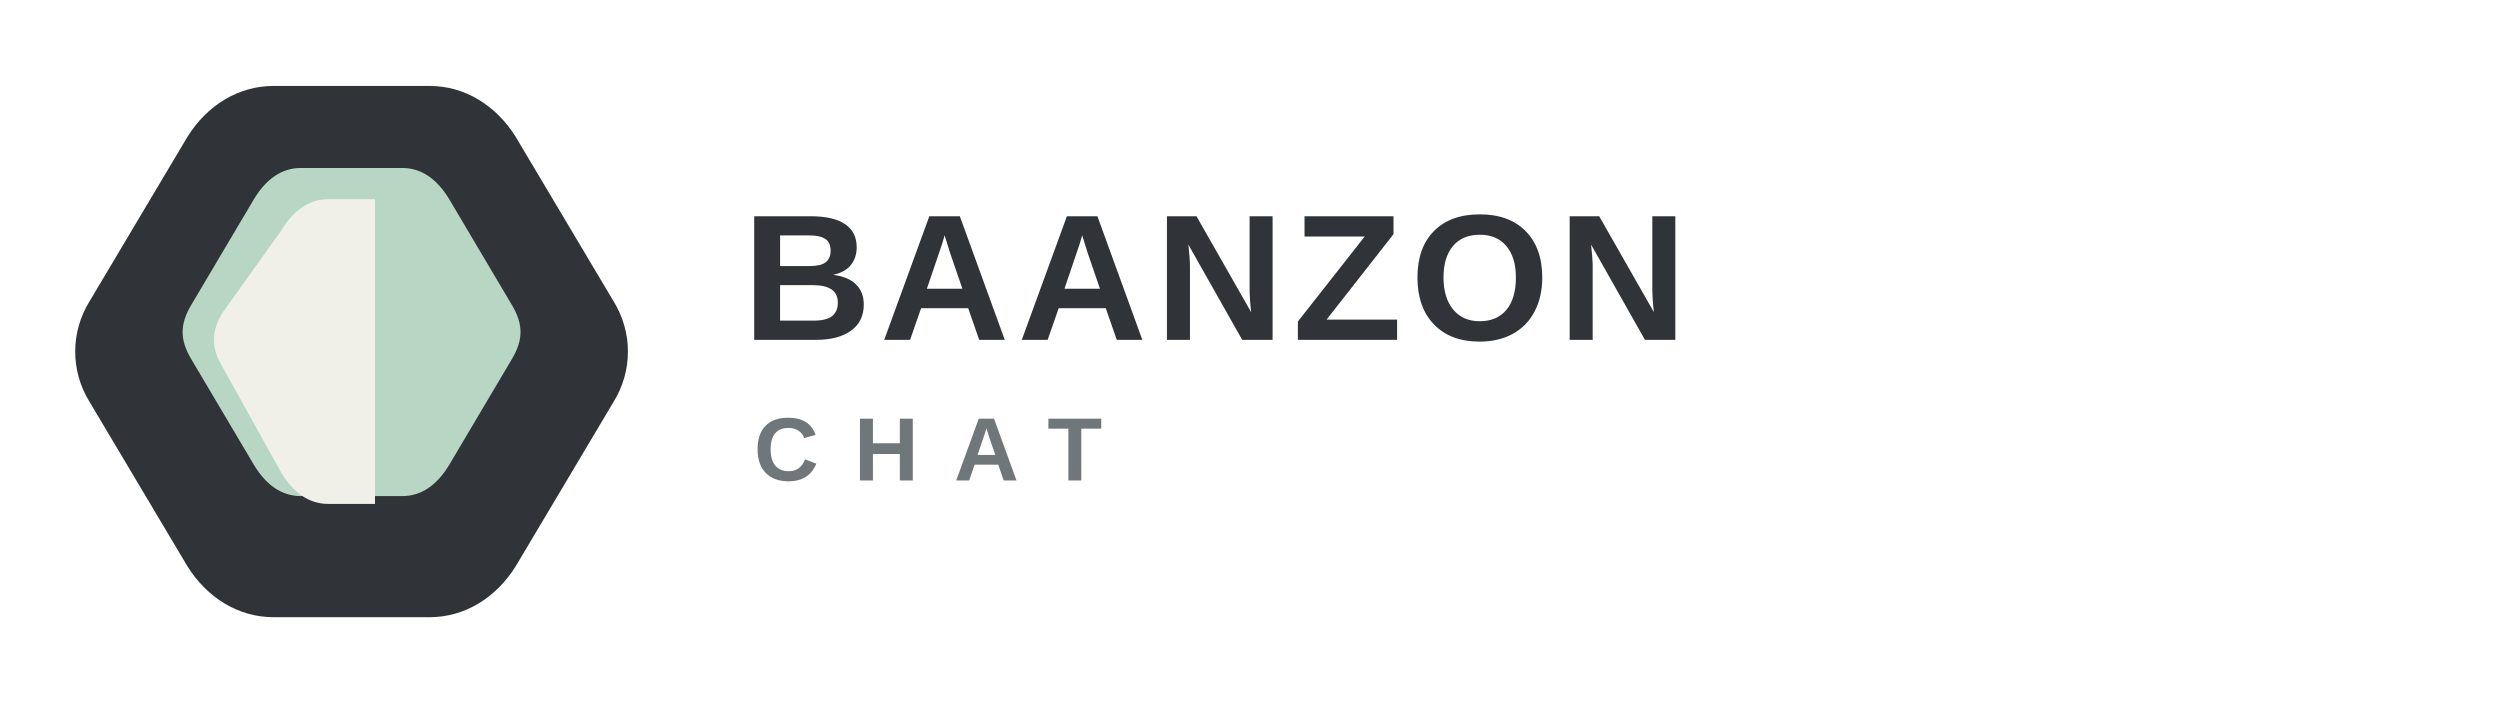
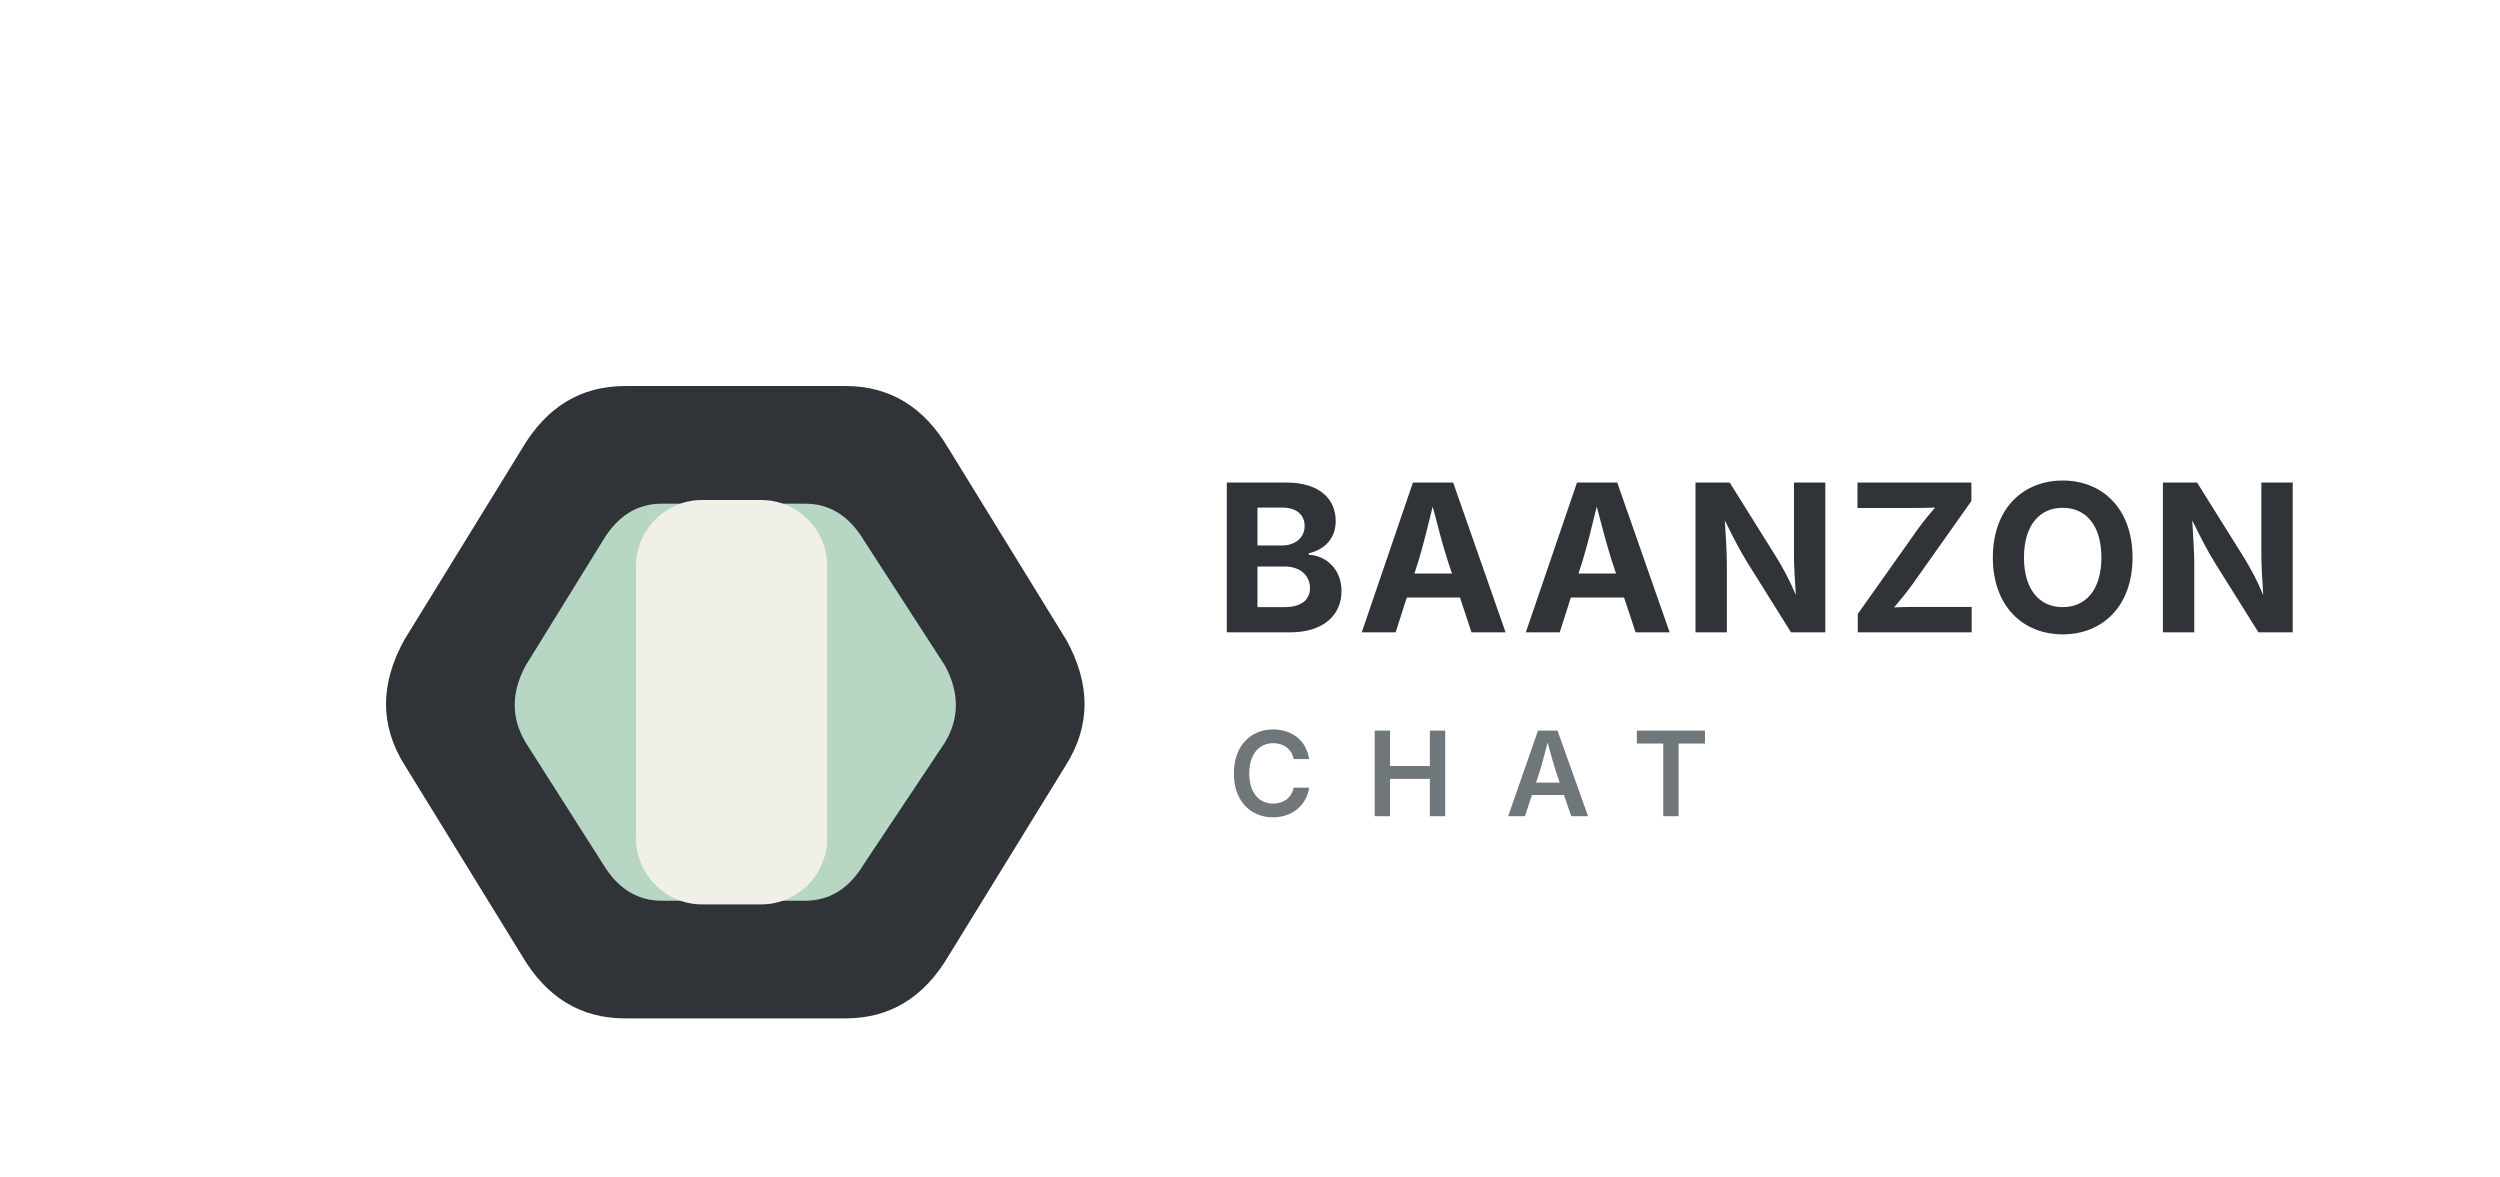
- <svg xmlns="http://www.w3.org/2000/svg" width="640" height="180" viewBox="0 0 640 180" fill="none">
-   <path d="M70 22h40c9 0 17 5 22 13l25 42c5 8 5 18 0 26l-25 42c-5 8-13 13-22 13H70c-9 0-17-5-22-13L23 103c-5-8-5-18 0-26l25-42c5-8 13-13 22-13Z" fill="#303438" />
-   <path d="M77 43h26c5 0 9 3 12 8l16 27c3 5 3 9 0 14l-16 27c-3 5-7 8-12 8H77c-5 0-9-3-12-8L49 92c-3-5-3-9 0-14l16-27c3-5 7-8 12-8Z" fill="#B7D6C3" />
-   <path d="M84 51h12v78H84c-5 0-9-3-12-8L57 94c-3-5-3-9 0-14l15-21c3-5 7-8 12-8Z" fill="#F0F0E9" />
-   <text x="190" y="87" fill="#303438" font-family="Arial, sans-serif" font-size="46" font-weight="700" letter-spacing="2">BAANZON</text>
-   <text x="193" y="123" fill="#70777B" font-family="Arial, sans-serif" font-size="23" font-weight="600" letter-spacing="9">CHAT</text>
+ <svg xmlns="http://www.w3.org/2000/svg" width="680" height="320" viewBox="0 0 680 320">
+   <g transform="translate(40,0)">
+     <path d="M130 105 L190 105 Q208 105 218 122 L250 174 Q260 192 250 208 L218 260 Q208 277 190 277 L130 277 Q112 277 102 260 L70 208 Q60 192 70 174 L102 122 Q112 105 130 105 Z" fill="#303438" />
+     <path d="M140 137 L179 137 Q189 137 195 147 L217 181 Q223 192 217 202 L195 235 Q189 245 179 245 L140 245 Q130 245 124 235 L103 202 Q97 192 103 181 L124 147 Q130 137 140 137 Z" fill="#B7D6C3" />
+     <rect x="133" y="136" width="52" height="110" rx="18" fill="#F0F0E9" />
+   </g>
+   <text x="330" y="172" font-family="Inter, Arial, sans-serif" font-size="56" font-weight="700" letter-spacing="2" fill="#303438">BAANZON</text>
+   <text x="334" y="222" font-family="Inter, Arial, sans-serif" font-size="32" font-weight="600" letter-spacing="14" fill="#70777B">CHAT</text>
</svg>
